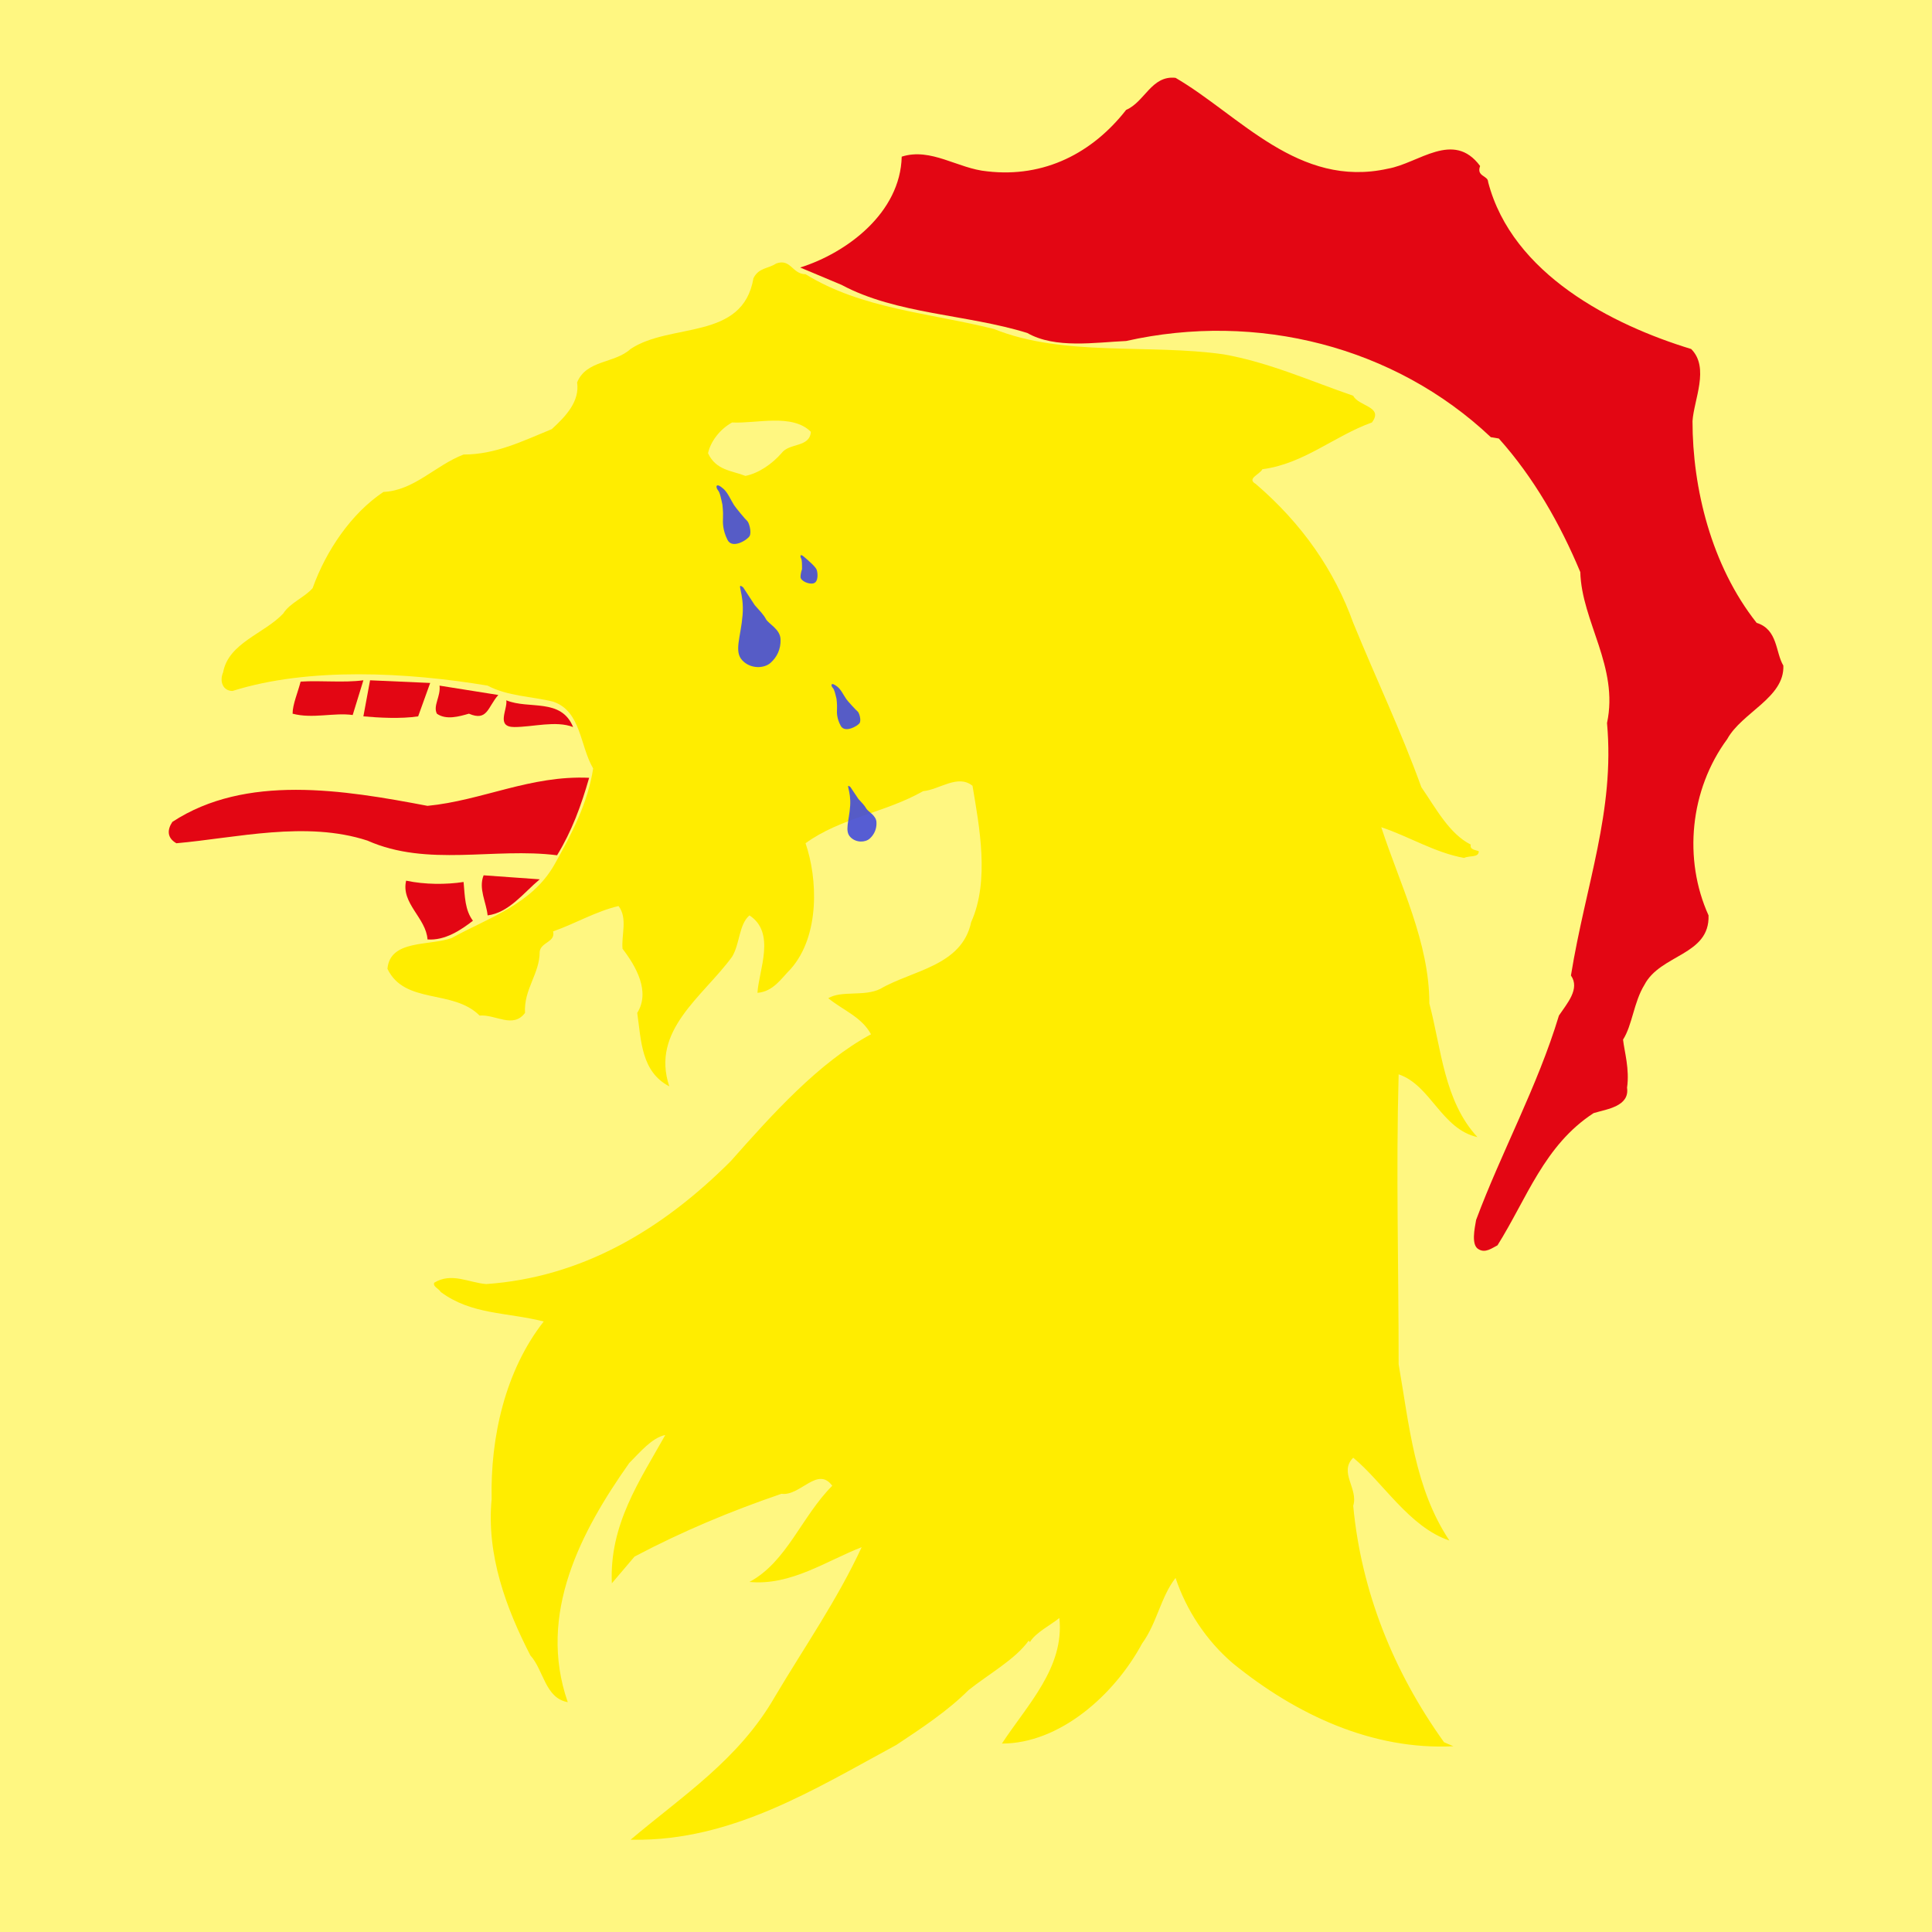
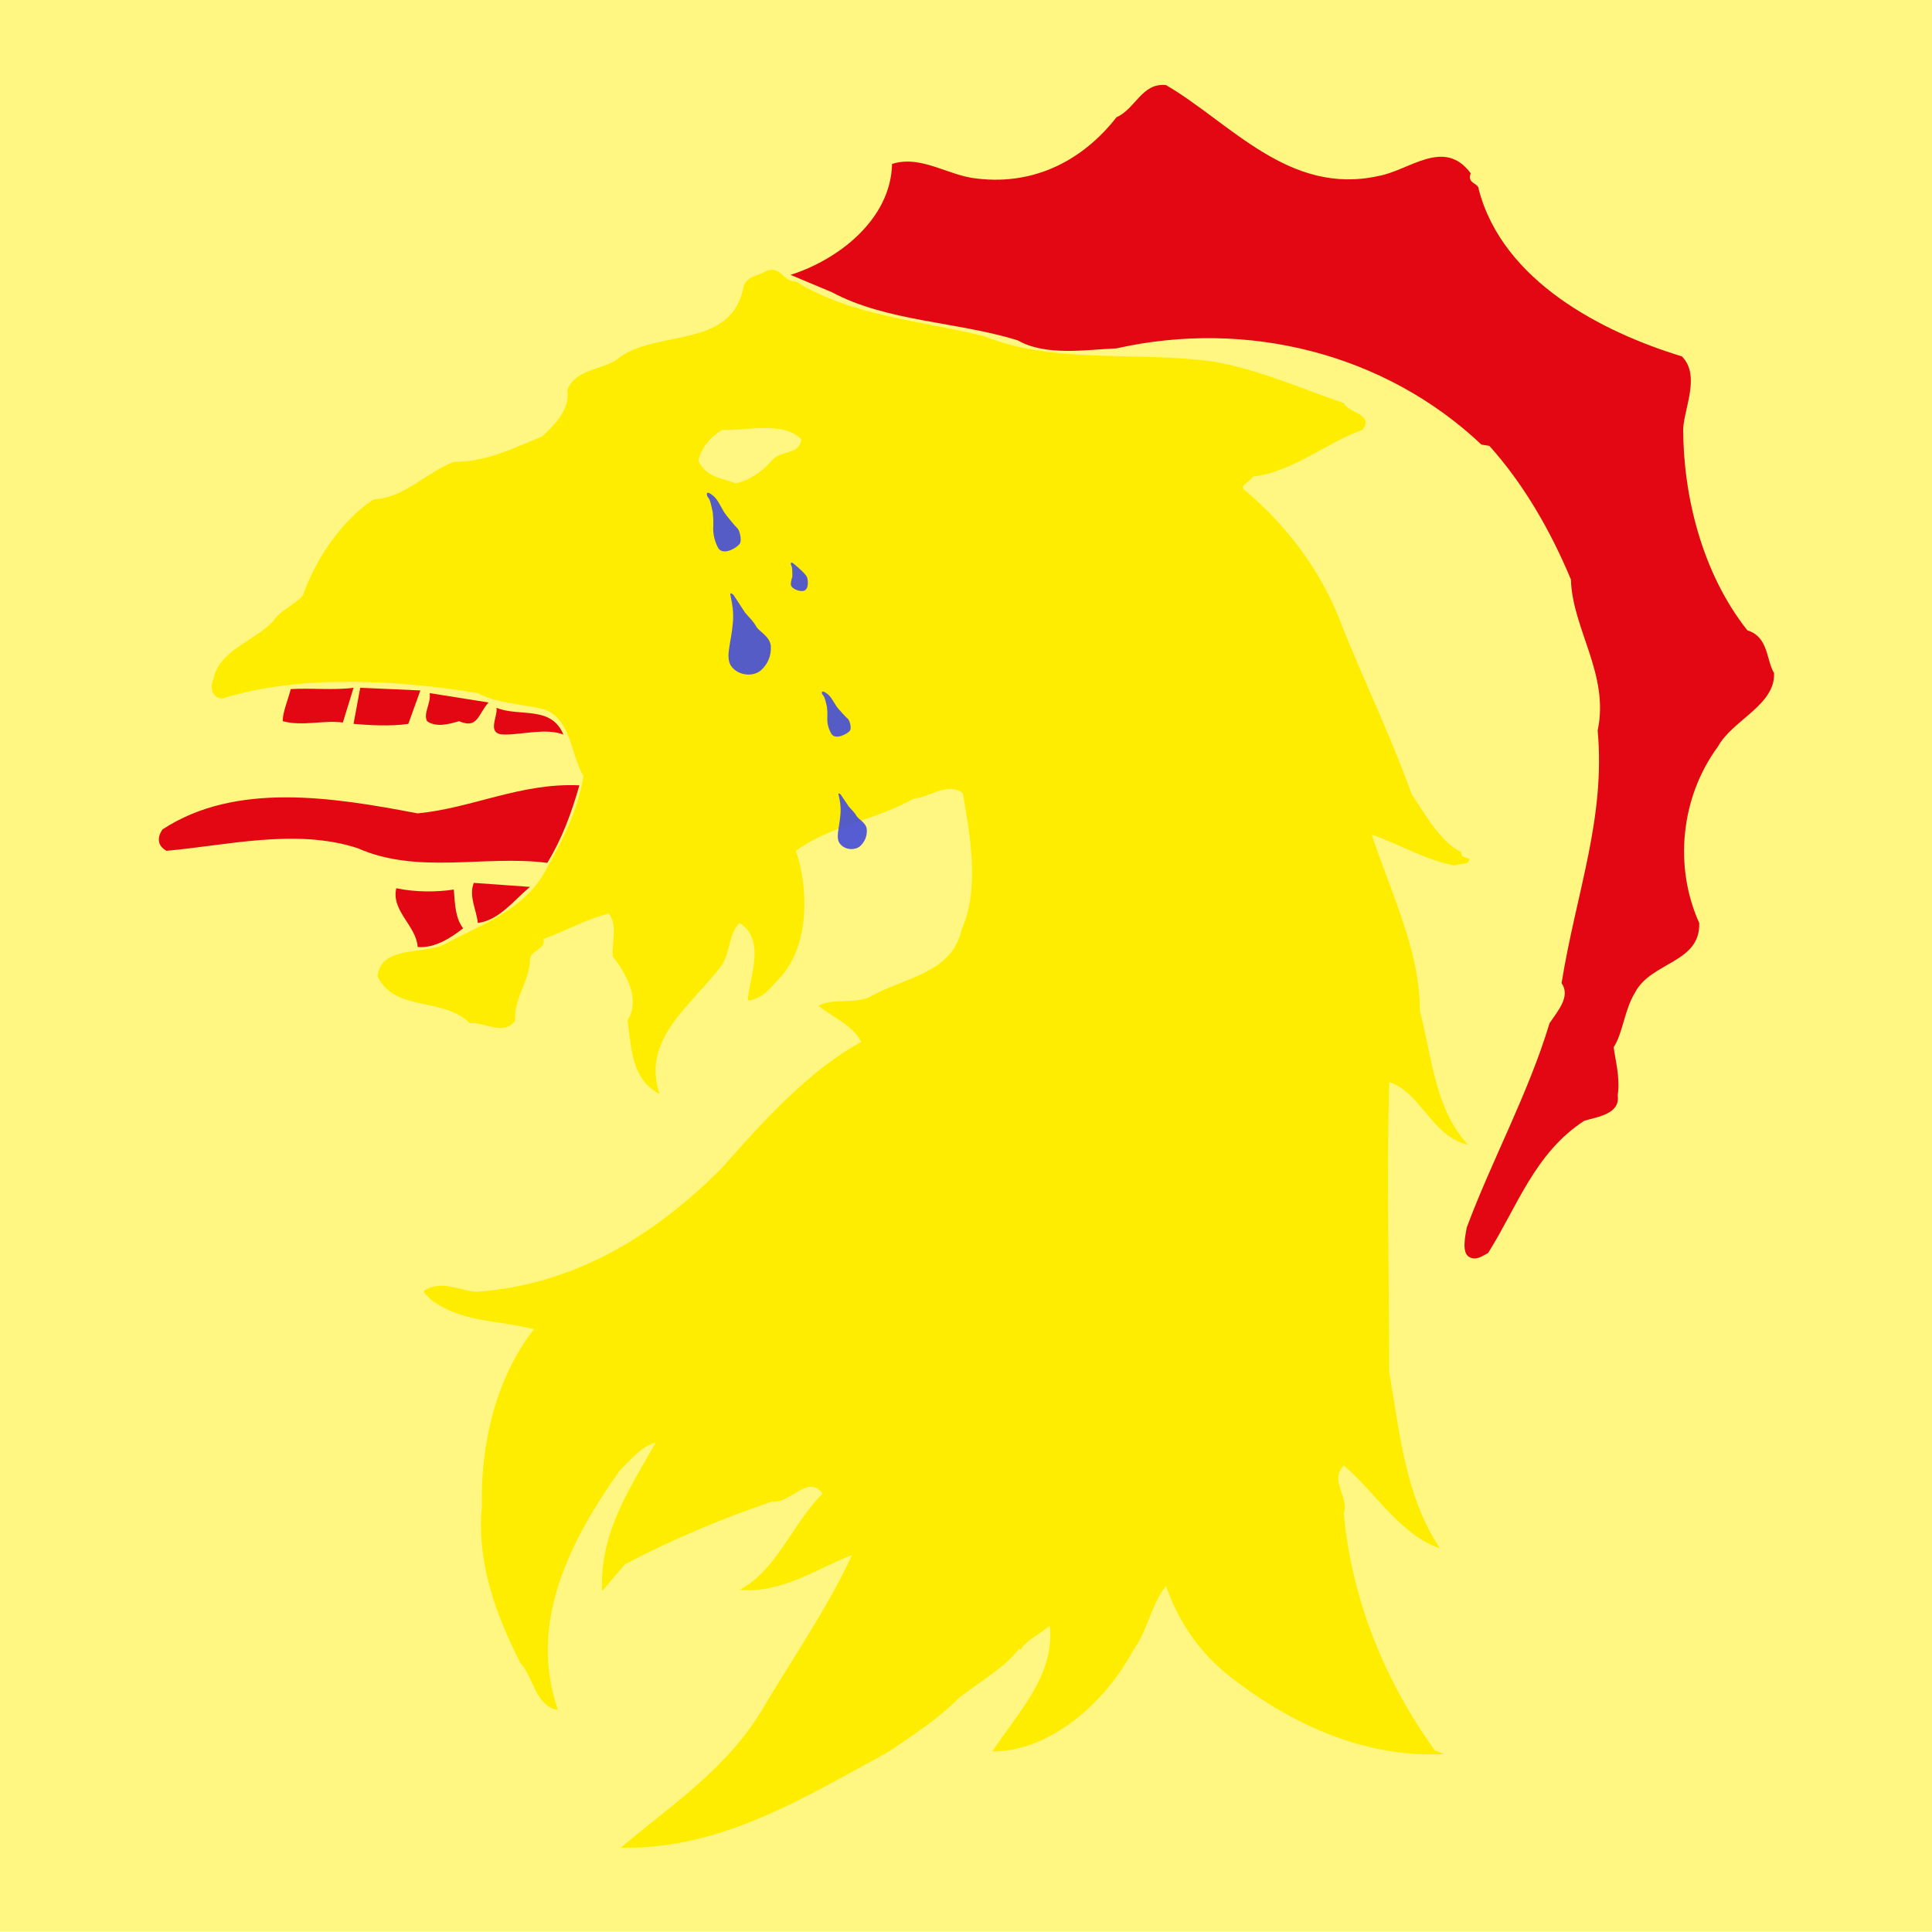
- <svg xmlns="http://www.w3.org/2000/svg" width="180" height="180" viewBox="0 0 180 180" version="1.1" id="svg1">
+ <svg xmlns="http://www.w3.org/2000/svg" width="512" height="512" viewBox="0 0 512 512" version="1.1" id="svg1">
  <defs id="defs1" />
  <g id="layer1">
-     <rect style="display:inline;fill:#fff781;fill-opacity:1;stroke:none;stroke-width:0.619;stroke-linecap:butt;stroke-linejoin:round;stroke-dasharray:none;stroke-dashoffset:0;stroke-opacity:1" id="rect1" width="181.247" height="181.033" x="-0.281" y="-0.863" />
-     <g id="g5" transform="matrix(0.4265384,0,0,0.4265384,9.867495,-10.68757)" style="display:inline">
+     <rect style="display:inline;fill:#fff781;fill-opacity:1;stroke:none;stroke-width:1.749;stroke-linecap:butt;stroke-linejoin:round;stroke-dasharray:none;stroke-dashoffset:0;stroke-opacity:1" id="rect1" width="512.402" height="511.952" x="-0.1" y="-0.062" />
+     <g id="g5" transform="matrix(1.213739,0,0,1.213739,25.43231,-28.4968)" style="display:inline">
      <g id="g33" transform="matrix(2.917748,0,0,2.917748,-2293.821,-602.3234)" style="display:inline">
        <path class="st0" d="m 888.837,300.149 c -2.5,-2.7 -2.7,-6.6 -3.6,-10 0,-4.6 -2.2,-8.9 -3.6,-13.2 2.1,0.7 4,1.9 6.2,2.3 0.4,-0.2 1.1,0 1.1,-0.5 -0.2,-0.1 -0.7,-0.1 -0.6,-0.5 -1.6,-0.8 -2.6,-2.7 -3.7,-4.3 -1.6,-4.4 -3.3,-7.9 -5.1,-12.3 -1.4,-3.9 -3.8,-7.4 -7.3,-10.4 -0.7,-0.4 0.3,-0.7 0.5,-1.1 3.1,-0.4 5.4,-2.5 8.2,-3.5 0.9,-1.2 -1,-1.2 -1.4,-2 -3.2,-1.1 -6.3,-2.5 -9.7,-3.1 -5.6,-0.8 -12,0.2 -17.2,-1.9 -4.8,-1.2 -9.9,-1.5 -14.1,-4.1 -1,0 -1.1,-1.2 -2.2,-0.8 -0.6,0.4 -1.3,0.3 -1.7,1.1 -0.8,4.7 -6.2,3.3 -9.2,5.3 -1.2,1.1 -3.3,0.8 -4,2.5 0.2,1.4 -0.8,2.5 -1.9,3.5 -2.2,0.9 -4.2,1.9 -6.6,1.9 -2.1,0.8 -3.7,2.7 -6,2.8 -2.4,1.6 -4.3,4.4 -5.3,7.2 -0.6,0.7 -1.7,1.1 -2.2,1.9 -1.4,1.5 -4.1,2.2 -4.5,4.4 -0.3,0.7 0,1.4 0.7,1.4 5.7,-1.8 13.1,-1.4 19.1,-0.4 1.5,0.8 3.3,0.8 4.9,1.2 2.1,0.7 2,3.3 3,5 -0.4,2.6 -1.6,4.9 -2.9,7.2 -1.7,3 -5,4 -7.7,5.5 -1.7,0.6 -4.6,0.1 -4.8,2.3 1.3,2.7 4.9,1.5 6.9,3.5 1.2,-0.1 2.5,1 3.4,-0.2 -0.1,-1.8 1.1,-2.9 1.1,-4.6 0.1,-0.7 1.2,-0.7 1,-1.5 1.7,-0.6 3.2,-1.5 4.9,-1.9 0.7,0.9 0.2,2.2 0.3,3.2 1,1.3 2.1,3.2 1.1,4.8 0.3,2.1 0.3,4.4 2.4,5.5 -1.4,-4.2 2.5,-6.7 4.7,-9.7 0.6,-1 0.5,-2.4 1.3,-3.1 2,1.3 0.7,4.1 0.6,5.8 1.2,-0.1 1.8,-1.1 2.5,-1.8 2.2,-2.5 2,-6.8 1.1,-9.4 2.6,-1.9 6,-2.3 8.8,-3.9 1.2,-0.1 2.6,-1.3 3.7,-0.4 0.5,3 1.3,7.1 -0.1,10.2 -0.7,3.3 -4.4,3.6 -6.8,5 -1.2,0.6 -2.9,0.1 -3.9,0.7 1.1,0.9 2.5,1.4 3.2,2.7 -3.9,2.1 -7.4,6 -10.5,9.5 -5.2,5.2 -11.2,8.7 -18.3,9.2 -1.3,-0.1 -2.6,-0.9 -3.9,-0.1 -0.1,0.3 0.3,0.4 0.5,0.7 2.3,1.7 4.9,1.5 7.7,2.2 -2.9,3.7 -4,8.7 -3.9,13.3 -0.4,4.2 1.1,8.2 2.9,11.7 1,1.1 1.1,3.2 2.8,3.5 -2.3,-6.6 1,-12.8 4.6,-17.9 0.8,-0.8 1.7,-1.9 2.7,-2.1 -1.9,3.4 -4.2,6.7 -4,11.1 l 1.7,-2 c 3.6,-1.9 7.2,-3.4 11,-4.7 1.4,0.2 2.7,-2.1 3.8,-0.6 -2.3,2.3 -3.4,5.7 -6.2,7.2 3.1,0.3 5.8,-1.6 8.4,-2.6 -1.8,3.9 -4.3,7.5 -6.5,11.2 -2.7,4.7 -6.9,7.4 -10.8,10.7 h 0.2 c 7.4,0.1 13.6,-3.8 19.7,-7.1 1.8,-1.2 3.8,-2.5 5.4,-4.1 1.5,-1.2 3.5,-2.3 4.5,-3.7 l 0.1,0.1 c 0.4,-0.7 1.6,-1.3 2.2,-1.8 0.4,3.7 -2.4,6.5 -4.3,9.4 4.3,0 8.4,-3.6 10.5,-7.5 1.1,-1.5 1.4,-3.5 2.5,-4.9 0.8,2.4 2.3,4.7 4.3,6.4 4.8,3.9 10.5,6.5 16.5,6.2 l -0.7,-0.3 c -3.8,-5.3 -6.2,-11.3 -6.8,-17.7 0.4,-1.3 -1.1,-2.5 0,-3.6 2.2,1.8 4.2,5.2 7.2,6.2 -2.6,-3.9 -3,-8.6 -3.8,-13.2 0,-7.3 -0.2,-14.4 0,-21.7 2.4,0.8 3.2,4.1 5.9,4.7 z m -52.1,-51.2 c -0.7,0.8 -1.7,1.5 -2.7,1.7 -1,-0.4 -2.2,-0.4 -2.8,-1.7 0.2,-0.9 0.9,-1.8 1.8,-2.3 1.8,0.1 4.5,-0.7 5.9,0.7 -0.1,1.2 -1.6,0.8 -2.2,1.6 z" id="path16" style="fill:#ffed00" />
        <g id="g24" transform="translate(357.9367,207.9494)">
          <path class="st1" d="m 524.2,19.7 c 2.3,-0.4 4.9,-2.9 6.9,-0.2 -0.3,0.8 0.6,0.7 0.6,1.2 1.8,6.9 9.3,10.7 15.2,12.5 1.4,1.4 0.2,3.8 0.1,5.4 0,5 1.4,10.8 4.8,15.1 1.6,0.5 1.4,2.2 2,3.2 0.1,2.4 -3.1,3.5 -4.2,5.5 -2.8,3.8 -3.3,9 -1.4,13.2 0.1,3 -3.6,2.9 -4.8,5.2 -0.8,1.3 -0.9,3 -1.6,4.1 0.1,0.9 0.5,2.2 0.3,3.6 0.2,1.4 -1.5,1.6 -2.5,1.9 -3.7,2.4 -5,6.4 -7.2,9.9 -0.4,0.2 -0.9,0.6 -1.4,0.3 -0.6,-0.3 -0.3,-1.6 -0.2,-2.2 1.9,-5.1 4.6,-10 6.2,-15.3 0.6,-0.9 1.6,-2 0.9,-3 1.1,-6.8 3.3,-12.3 2.7,-18.9 0.9,-4.2 -1.9,-7.6 -2,-11.3 -1.5,-3.6 -3.5,-7.1 -6.1,-10 l -0.6,-0.1 c -7.2,-6.8 -17.5,-9.4 -27.3,-7.2 -2.3,0.1 -5.3,0.6 -7.4,-0.6 -4.5,-1.4 -9.8,-1.4 -13.9,-3.6 l -3.1,-1.3 c 3.5,-1.1 7.5,-4.1 7.6,-8.3 2.2,-0.7 4.2,0.9 6.4,1.1 4.3,0.5 7.9,-1.4 10.4,-4.6 1.4,-0.6 1.9,-2.6 3.7,-2.4 4.8,2.8 9.2,8.3 15.9,6.8 z" id="path17" style="fill:#e30613" />
          <path class="st1" d="m 446.7,60.6 c -1.4,-0.2 -3,0.3 -4.5,-0.1 0,-0.7 0.4,-1.6 0.6,-2.4 1.5,-0.1 3.2,0.1 4.7,-0.1 z" id="path18" style="fill:#e30613" />
          <path class="st1" d="m 451.6,60.7 c -1.3,0.2 -3,0.1 -4.1,0 l 0.5,-2.7 4.5,0.2 z" id="path19" style="fill:#e30613" />
          <path class="st1" d="m 457.6,59.1 c -0.8,0.9 -0.8,2 -2.2,1.4 -0.7,0.2 -1.7,0.5 -2.4,0 -0.3,-0.6 0.3,-1.3 0.2,-2.1 z" id="path20" style="fill:#e30613" />
          <path class="st1" d="m 463.2,61.5 c -1.3,-0.5 -3,0 -4.4,0 -1.4,0 -0.5,-1.3 -0.6,-2 1.7,0.7 4.1,-0.2 5,2 z" id="path21" style="fill:#e30613" />
          <path class="st1" d="m 464.4,65.3 c -0.6,2.1 -1.3,4 -2.4,5.8 -4.7,-0.6 -9.7,0.9 -14.2,-1.1 -4.6,-1.5 -9.8,-0.2 -14.3,0.2 -0.7,-0.4 -0.7,-1 -0.3,-1.6 5.5,-3.6 12.8,-2.4 19.1,-1.2 4.1,-0.4 7.7,-2.3 12.1,-2.1 z" id="path22" style="fill:#e30613" />
          <path class="st1" d="m 460.7,72.9 c -1.2,1 -2.3,2.5 -3.9,2.7 -0.1,-1 -0.7,-2 -0.3,-3 z" id="path23" style="fill:#e30613" />
          <path class="st1" d="m 455,73.1 c 0.1,1.1 0.1,2.1 0.7,2.9 -0.9,0.7 -2.1,1.5 -3.4,1.4 -0.1,-1.6 -2,-2.7 -1.6,-4.4 1.4,0.3 3,0.3 4.3,0.1 z" id="path24" style="fill:#e30613" />
        </g>
      </g>
      <g id="g36" style="fill:#434cdc;fill-opacity:1" transform="translate(-15.3992,-32.15426)">
        <path style="opacity:0.896;fill:#434cdc;fill-opacity:1;fill-rule:nonzero;stroke:none;stroke-width:0.852;stroke-linecap:butt;stroke-linejoin:round;stroke-dasharray:none;stroke-dashoffset:0;stroke-opacity:1" d="m 154.588,185.503 c -1.649,-1.251 0.281,1.208 -0.122,6.056 -0.402,4.848 -1.898,7.912 -0.086,9.868 1.813,1.956 4.794,1.816 6.184,0.58 1.39,-1.235 2.282,-2.971 2.193,-5.179 -0.088,-2.208 -2.622,-3.339 -3.181,-4.376 -0.559,-1.038 -1.329,-1.793 -2.451,-3.06" id="path34" />
        <path style="opacity:0.896;fill:#434cdc;fill-opacity:1;fill-rule:nonzero;stroke:none;stroke-width:0.586;stroke-linecap:butt;stroke-linejoin:round;stroke-dasharray:none;stroke-dashoffset:0;stroke-opacity:1" d="m 177.991,229.084 c -1.145,-0.845 0.204,0.828 -0.029,4.164 -0.233,3.336 -1.234,5.456 0.03,6.785 1.264,1.329 3.312,1.205 4.256,0.343 0.944,-0.862 1.542,-2.063 1.461,-3.58 -0.081,-1.517 -1.832,-2.272 -2.226,-2.98 -0.394,-0.708 -0.93,-1.22 -1.712,-2.082" id="path34-8" />
        <path style="opacity:0.896;fill:#434cdc;fill-opacity:1;fill-rule:nonzero;stroke:none;stroke-width:0.852;stroke-linecap:butt;stroke-linejoin:round;stroke-dasharray:none;stroke-dashoffset:0;stroke-opacity:1" d="m 150.057,167.417 c -0.327,-1.438 -0.523,-2.615 -0.981,-3.138 -0.458,-0.523 -0.622,-1.886 1.177,-0.327 0.981,0.85 1.569,2.354 2.354,3.596 0.349,0.553 2.484,3.138 2.877,3.465 0.392,0.327 0.981,2.419 0.523,3.269 -0.458,0.85 -3.792,2.942 -4.838,0.85 -1.046,-2.092 -1.046,-3.727 -0.981,-4.903 0.065,-1.177 -0.131,-2.811 -0.131,-2.811 z" id="path35" />
        <path style="opacity:0.896;fill:#434cdc;fill-opacity:1;fill-rule:nonzero;stroke:none;stroke-width:0.689;stroke-linecap:butt;stroke-linejoin:round;stroke-dasharray:none;stroke-dashoffset:0;stroke-opacity:1" d="m 174.981,209.849 c -0.278,-1.106 -0.445,-2.011 -0.834,-2.413 -0.389,-0.402 -0.528,-1.45 1,-0.251 0.834,0.654 1.334,1.81 2.001,2.765 0.297,0.425 2.112,2.413 2.445,2.665 0.333,0.251 0.834,1.86 0.445,2.514 -0.389,0.654 -3.223,2.262 -4.113,0.654 -0.889,-1.609 -0.889,-2.866 -0.834,-3.771 0.056,-0.905 -0.111,-2.162 -0.111,-2.162 z" id="path35-0" />
        <path style="opacity:0.896;fill:#434cdc;fill-opacity:1;fill-rule:nonzero;stroke:none;stroke-width:0.852;stroke-linecap:butt;stroke-linejoin:round;stroke-dasharray:none;stroke-dashoffset:0;stroke-opacity:1" d="m 167.449,181.539 c 0,-1.046 0,-2.027 -0.196,-2.354 -0.196,-0.327 -0.327,-1.177 0.588,-0.392 0.915,0.785 2.55,2.158 2.811,2.877 0.262,0.719 0.392,2.615 -0.654,2.942 -1.046,0.327 -2.877,-0.523 -2.877,-1.373 0,-0.85 0.327,-1.7 0.327,-1.7 z" id="path36" />
      </g>
    </g>
  </g>
</svg>
